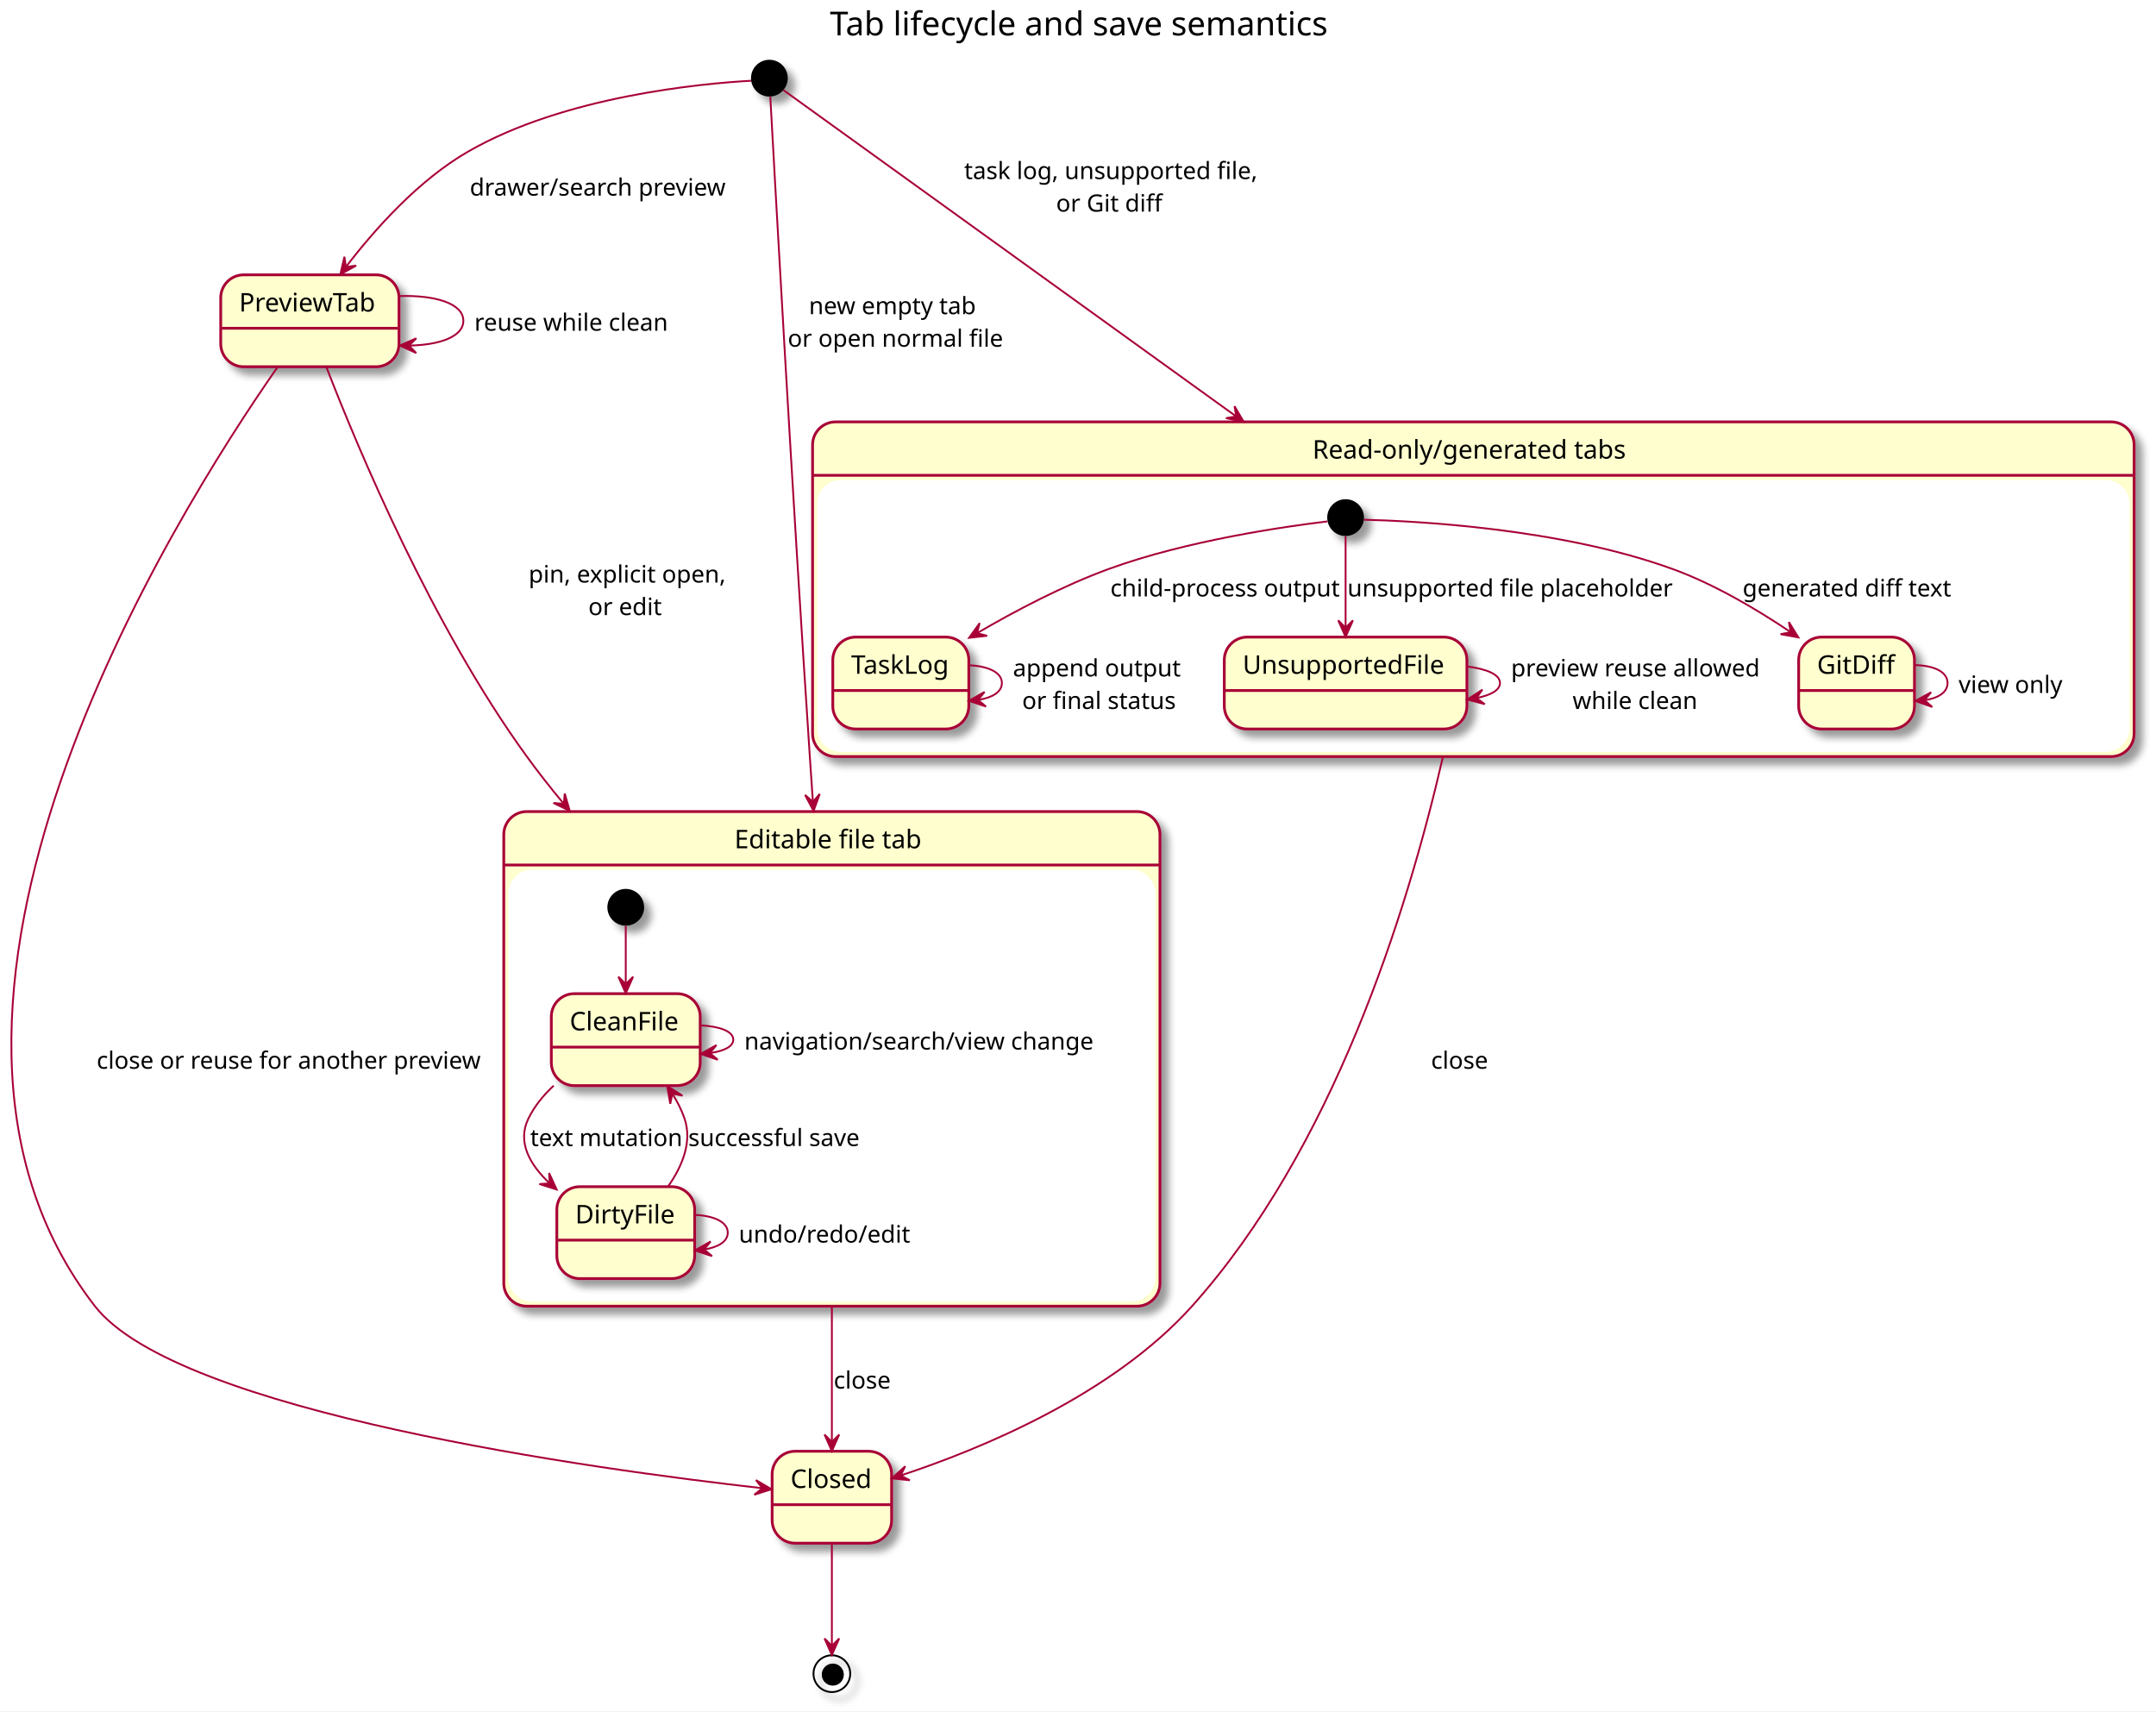
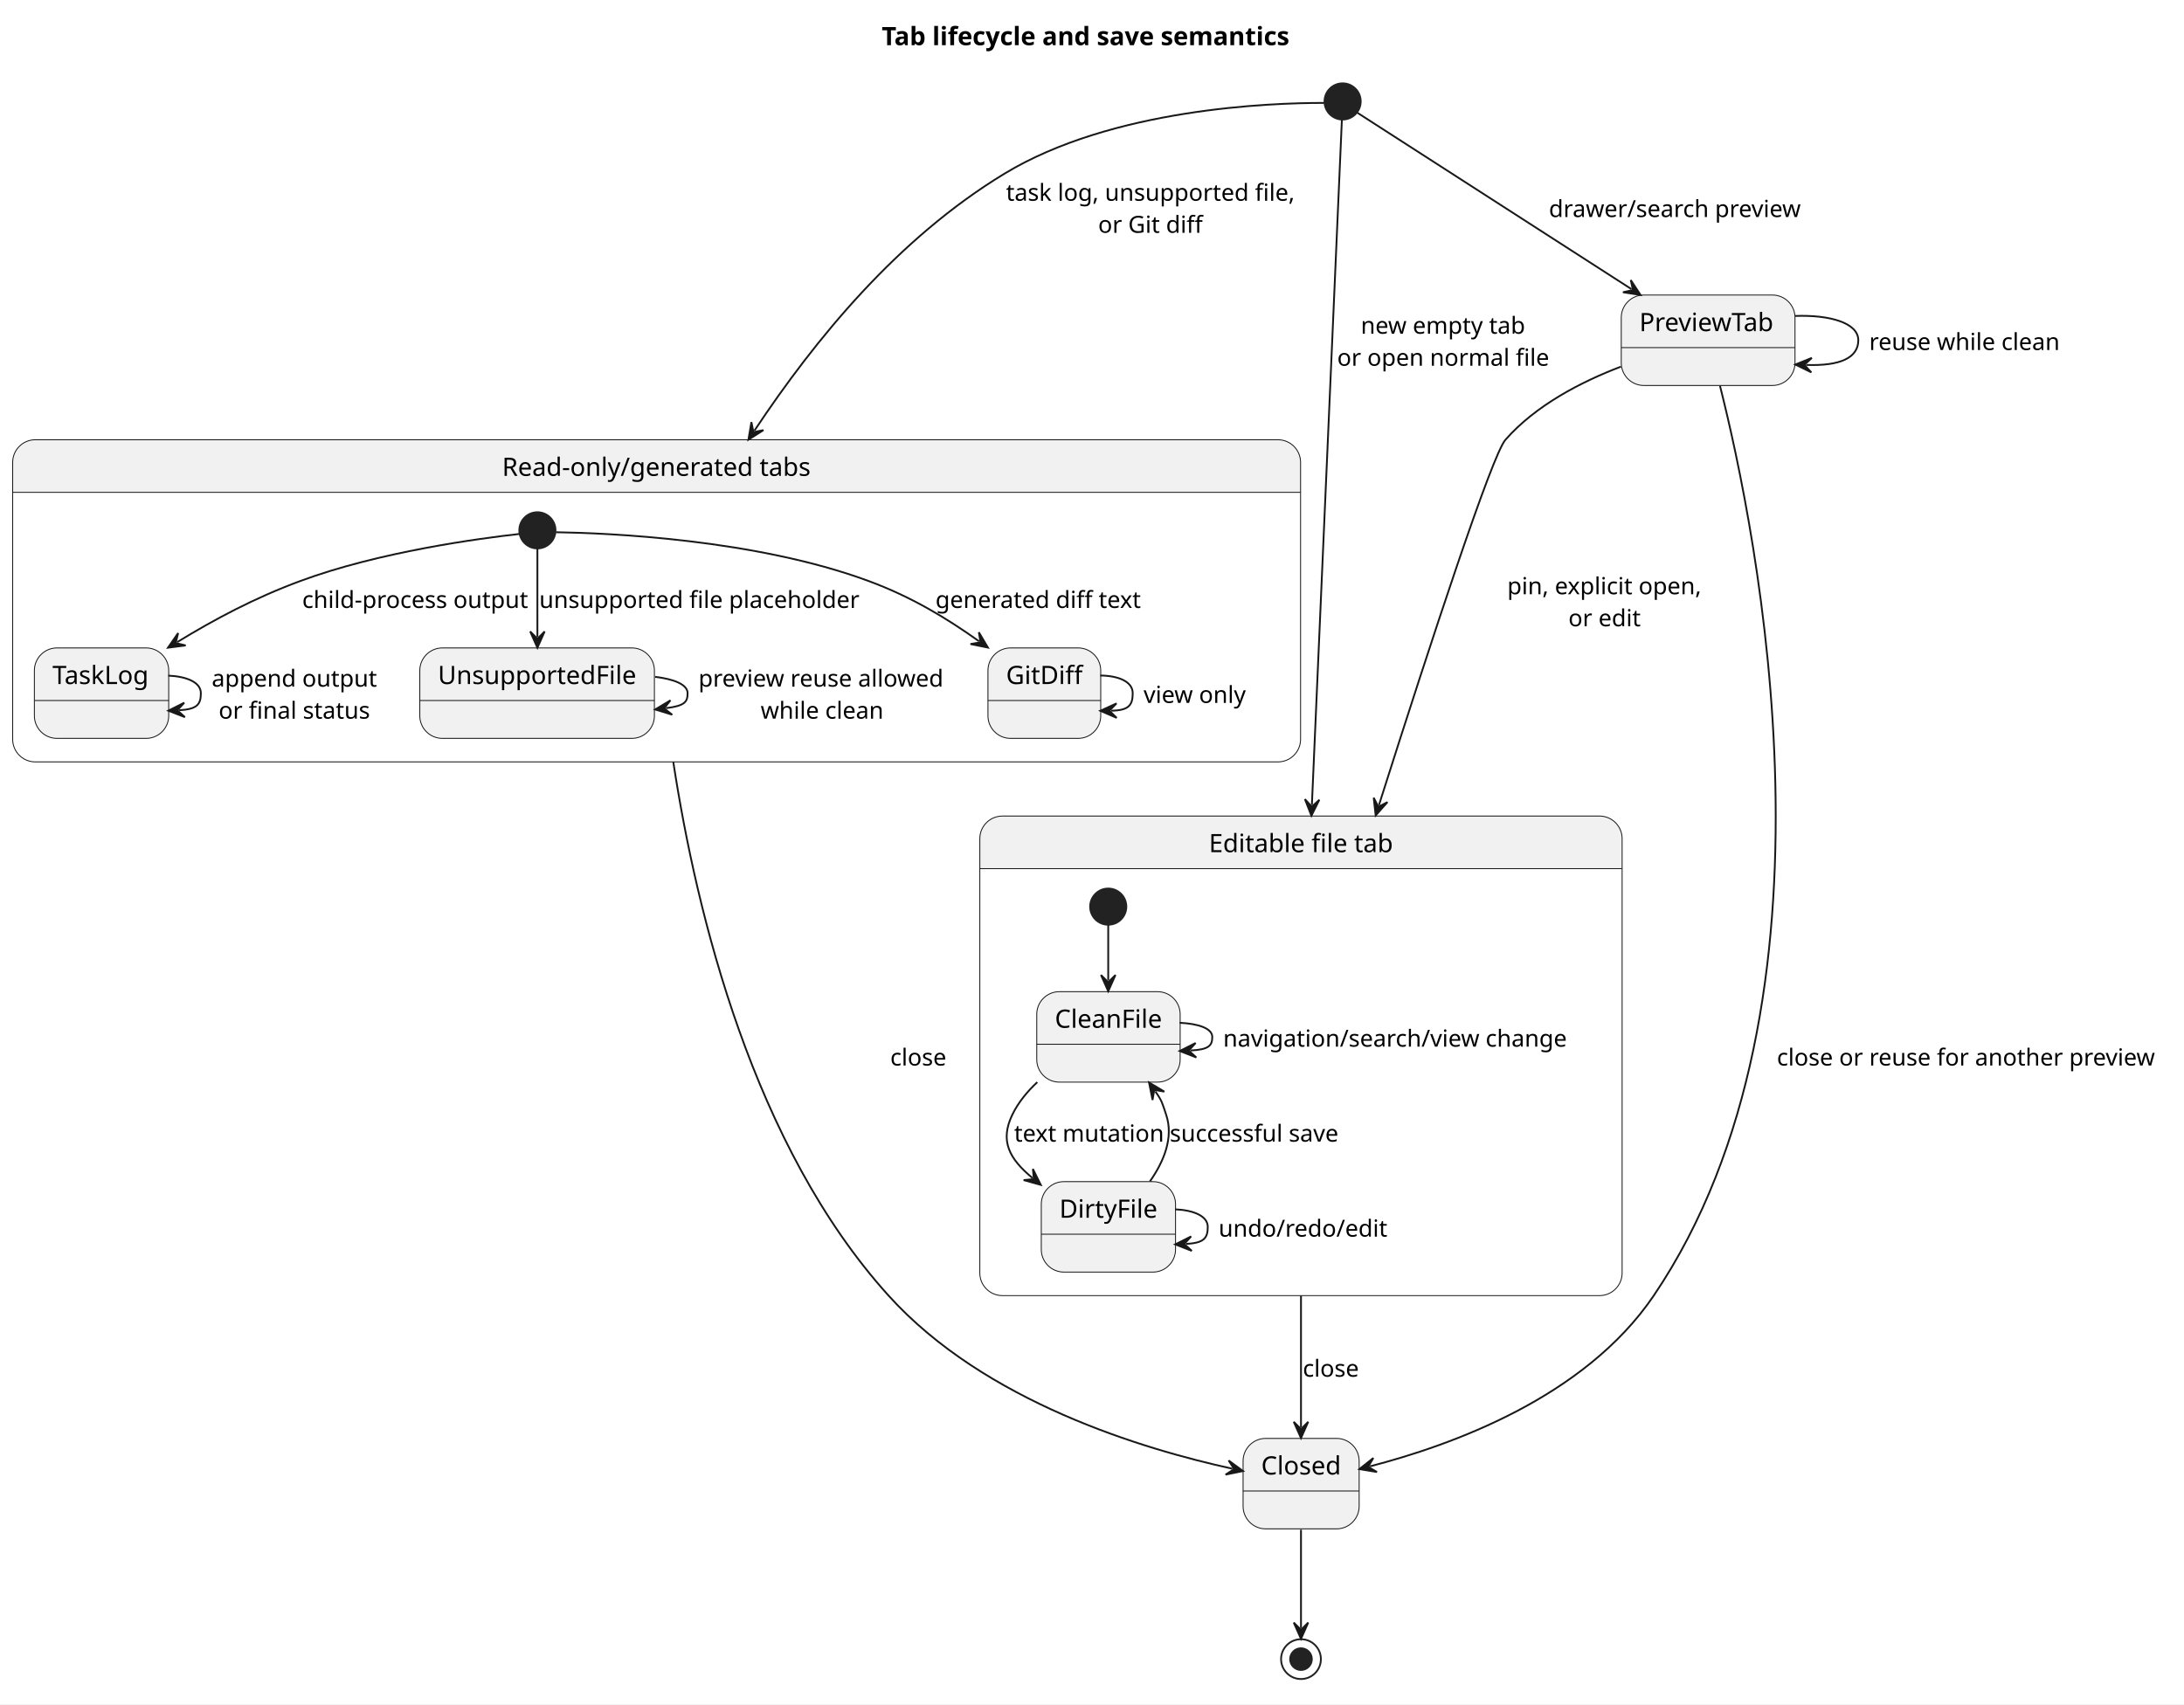
- <svg xmlns="http://www.w3.org/2000/svg" contentScriptType="application/ecmascript" contentStyleType="text/css" height="931px" preserveAspectRatio="none" style="width:1173px;height:931px;" version="1.1" viewBox="0 0 1173 931" width="1173px" zoomAndPan="magnify">
-   <defs>
-     <filter height="300%" id="fkalzy7dm3b4k" width="300%" x="-1" y="-1">
-       <feGaussianBlur result="blurOut" stdDeviation="2.0" />
-       <feColorMatrix in="blurOut" result="blurOut2" type="matrix" values="0 0 0 0 0 0 0 0 0 0 0 0 0 0 0 0 0 0 .4 0" />
-       <feOffset dx="4.0" dy="4.0" in="blurOut2" result="blurOut3" />
-       <feBlend in="SourceGraphic" in2="blurOut3" mode="normal" />
-     </filter>
-   </defs>
+ <svg xmlns="http://www.w3.org/2000/svg" contentStyleType="text/css" data-diagram-type="STATE" height="942px" preserveAspectRatio="none" style="width:1207px;height:942px;background:#FFFFFF;" version="1.1" viewBox="0 0 1207 942" width="1207px" zoomAndPan="magnify">
+   <defs />
  <rect width="100%" height="100%" fill="#FFFFFF" />
  <g>
-     <text fill="#000000" font-family="sans-serif" font-size="18" lengthAdjust="spacingAndGlyphs" textLength="276" x="451.5" y="19.242">Tab lifecycle and save semantics</text>
-     <ellipse cx="418.59" cy="42.516" fill="#000000" filter="url(#fkalzy7dm3b4k)" rx="10" ry="10" style="stroke: none; stroke-width: 1.0;" />
-     <rect fill="#FEFECE" filter="url(#fkalzy7dm3b4k)" height="50" rx="12.5" ry="12.5" style="stroke: #A80036; stroke-width: 1.5;" width="97" x="120.09" y="149.516" />
-     <line style="stroke: #A80036; stroke-width: 1.5;" x1="120.09" x2="217.09" y1="178.584" y2="178.584" />
-     <text fill="#000000" font-family="sans-serif" font-size="14" lengthAdjust="spacingAndGlyphs" textLength="77" x="130.09" y="169.482">PreviewTab</text>
-     <rect fill="#FEFECE" filter="url(#fkalzy7dm3b4k)" height="50" rx="12.5" ry="12.5" style="stroke: #A80036; stroke-width: 1.5;" width="65" x="420.09" y="789.516" />
-     <line style="stroke: #A80036; stroke-width: 1.5;" x1="420.09" x2="485.09" y1="818.584" y2="818.584" />
-     <text fill="#000000" font-family="sans-serif" font-size="14" lengthAdjust="spacingAndGlyphs" textLength="45" x="430.09" y="809.482">Closed</text>
-     <ellipse cx="452.59" cy="910.516" fill="none" filter="url(#fkalzy7dm3b4k)" rx="10" ry="10" style="stroke: #000000; stroke-width: 1.0;" />
-     <ellipse cx="453.09" cy="911.016" fill="#000000" rx="6" ry="6" style="stroke: none; stroke-width: 1.0;" />
-     <rect fill="#FEFECE" filter="url(#fkalzy7dm3b4k)" height="269.068" rx="12.5" ry="12.5" style="stroke: #A80036; stroke-width: 1.5;" width="357" x="274.09" y="441.516" />
-     <rect fill="#FFFFFF" height="234" rx="12.5" ry="12.5" style="stroke: #FFFFFF; stroke-width: 1.0;" width="351" x="277.09" y="473.584" />
-     <line style="stroke: #A80036; stroke-width: 1.5;" x1="274.09" x2="631.09" y1="470.584" y2="470.584" />
-     <text fill="#000000" font-family="sans-serif" font-size="14" lengthAdjust="spacingAndGlyphs" textLength="106" x="399.59" y="461.482">Editable file tab</text>
-     <ellipse cx="340.45" cy="493.584" fill="#000000" filter="url(#fkalzy7dm3b4k)" rx="10" ry="10" style="stroke: none; stroke-width: 1.0;" />
-     <rect fill="#FEFECE" filter="url(#fkalzy7dm3b4k)" height="50" rx="12.5" ry="12.5" style="stroke: #A80036; stroke-width: 1.5;" width="81" x="299.95" y="540.584" />
-     <line style="stroke: #A80036; stroke-width: 1.5;" x1="299.95" x2="380.95" y1="569.652" y2="569.652" />
-     <text fill="#000000" font-family="sans-serif" font-size="14" lengthAdjust="spacingAndGlyphs" textLength="61" x="309.95" y="560.55">CleanFile</text>
-     <rect fill="#FEFECE" filter="url(#fkalzy7dm3b4k)" height="50" rx="12.5" ry="12.5" style="stroke: #A80036; stroke-width: 1.5;" width="75" x="302.95" y="645.584" />
-     <line style="stroke: #A80036; stroke-width: 1.5;" x1="302.95" x2="377.95" y1="674.652" y2="674.652" />
-     <text fill="#000000" font-family="sans-serif" font-size="14" lengthAdjust="spacingAndGlyphs" textLength="55" x="312.95" y="665.55">DirtyFile</text>
-     <path d="M340.45,503.734 C340.45,511.774 340.45,523.914 340.45,535.234 " fill="none" id="*start*FileTab-&gt;CleanFile" style="stroke: #A80036; stroke-width: 1.0;" />
-     <polygon fill="#A80036" points="340.45,540.364,344.45,531.364,340.45,535.364,336.45,531.364,340.45,540.364" style="stroke: #A80036; stroke-width: 1.0;" />
-     <path d="M301.25,590.604 C295.66,595.814 290.72,601.824 287.45,608.584 C281.25,621.404 288.3,633.654 299.07,643.764 " fill="none" id="CleanFile-&gt;DirtyFile" style="stroke: #A80036; stroke-width: 1.0;" />
-     <polygon fill="#A80036" points="302.85,647.104,298.745,638.151,299.1,643.797,293.454,644.152,302.85,647.104" style="stroke: #A80036; stroke-width: 1.0;" />
-     <text fill="#000000" font-family="sans-serif" font-size="13" lengthAdjust="spacingAndGlyphs" textLength="83" x="288.45" y="623.481">text mutation</text>
-     <path d="M363.5,645.444 C371.14,634.534 376.73,621.274 372.45,608.584 C370.86,603.894 368.52,599.314 365.82,595.004 " fill="none" id="DirtyFile-&gt;CleanFile" style="stroke: #A80036; stroke-width: 1.0;" />
-     <polygon fill="#A80036" points="363,590.794,364.664,600.501,365.774,594.954,371.32,596.063,363,590.794" style="stroke: #A80036; stroke-width: 1.0;" />
-     <text fill="#000000" font-family="sans-serif" font-size="13" lengthAdjust="spacingAndGlyphs" textLength="90" x="374.45" y="623.481">successful save</text>
-     <path d="M378.06,660.904 C388.22,661.414 395.95,664.644 395.95,670.584 C395.95,675.504 390.65,678.564 383.05,679.754 " fill="none" id="DirtyFile-&gt;DirtyFile" style="stroke: #A80036; stroke-width: 1.0;" />
-     <polygon fill="#A80036" points="378.06,680.264,387.414,683.346,383.035,679.765,386.616,675.386,378.06,680.264" style="stroke: #A80036; stroke-width: 1.0;" />
-     <text fill="#000000" font-family="sans-serif" font-size="13" lengthAdjust="spacingAndGlyphs" textLength="93" x="401.95" y="675.981">undo/redo/edit</text>
-     <path d="M381.18,557.814 C391.35,558.364 398.95,560.954 398.95,565.584 C398.95,569.424 393.73,571.854 386.17,572.894 " fill="none" id="CleanFile-&gt;CleanFile" style="stroke: #A80036; stroke-width: 1.0;" />
-     <polygon fill="#A80036" points="381.18,573.354,390.508,576.515,386.159,572.897,389.777,568.549,381.18,573.354" style="stroke: #A80036; stroke-width: 1.0;" />
-     <text fill="#000000" font-family="sans-serif" font-size="13" lengthAdjust="spacingAndGlyphs" textLength="187" x="404.95" y="570.981">navigation/search/view change</text>
-     <rect fill="#FEFECE" filter="url(#fkalzy7dm3b4k)" height="182.068" rx="12.5" ry="12.5" style="stroke: #A80036; stroke-width: 1.5;" width="719" x="442.09" y="229.516" />
-     <rect fill="#FFFFFF" height="147" rx="12.5" ry="12.5" style="stroke: #FFFFFF; stroke-width: 1.0;" width="713" x="445.09" y="261.584" />
-     <line style="stroke: #A80036; stroke-width: 1.5;" x1="442.09" x2="1161.09" y1="258.584" y2="258.584" />
-     <text fill="#000000" font-family="sans-serif" font-size="14" lengthAdjust="spacingAndGlyphs" textLength="175" x="714.09" y="249.482">Read-only/generated tabs</text>
-     <ellipse cx="732.09" cy="281.584" fill="#000000" filter="url(#fkalzy7dm3b4k)" rx="10" ry="10" style="stroke: none; stroke-width: 1.0;" />
-     <rect fill="#FEFECE" filter="url(#fkalzy7dm3b4k)" height="50" rx="12.5" ry="12.5" style="stroke: #A80036; stroke-width: 1.5;" width="74" x="453.09" y="346.584" />
-     <line style="stroke: #A80036; stroke-width: 1.5;" x1="453.09" x2="527.09" y1="375.652" y2="375.652" />
-     <text fill="#000000" font-family="sans-serif" font-size="14" lengthAdjust="spacingAndGlyphs" textLength="54" x="463.09" y="366.55">TaskLog</text>
-     <rect fill="#FEFECE" filter="url(#fkalzy7dm3b4k)" height="50" rx="12.5" ry="12.5" style="stroke: #A80036; stroke-width: 1.5;" width="132" x="666.09" y="346.584" />
-     <line style="stroke: #A80036; stroke-width: 1.5;" x1="666.09" x2="798.09" y1="375.652" y2="375.652" />
-     <text fill="#000000" font-family="sans-serif" font-size="14" lengthAdjust="spacingAndGlyphs" textLength="112" x="676.09" y="366.55">UnsupportedFile</text>
-     <rect fill="#FEFECE" filter="url(#fkalzy7dm3b4k)" height="50" rx="12.5" ry="12.5" style="stroke: #A80036; stroke-width: 1.5;" width="63" x="978.59" y="346.584" />
-     <line style="stroke: #A80036; stroke-width: 1.5;" x1="978.59" x2="1041.59" y1="375.652" y2="375.652" />
-     <text fill="#000000" font-family="sans-serif" font-size="14" lengthAdjust="spacingAndGlyphs" textLength="43" x="988.59" y="366.55">GitDiff</text>
-     <path d="M722.11,283.674 C700.08,286.304 645.85,293.944 603.09,309.584 C578.36,318.624 552.4,332.314 531.61,344.424 " fill="none" id="*start*ReadOnlyGenerated-&gt;TaskLog" style="stroke: #A80036; stroke-width: 1.0;" />
-     <polygon fill="#A80036" points="527.25,346.984,537.037,345.884,531.564,344.455,532.992,338.982,527.25,346.984" style="stroke: #A80036; stroke-width: 1.0;" />
-     <text fill="#000000" font-family="sans-serif" font-size="13" lengthAdjust="spacingAndGlyphs" textLength="123" x="604.09" y="324.481">child-process output</text>
-     <path d="M732.09,291.674 C732.09,303.294 732.09,323.984 732.09,341.254 " fill="none" id="*start*ReadOnlyGenerated-&gt;UnsupportedFile" style="stroke: #A80036; stroke-width: 1.0;" />
-     <polygon fill="#A80036" points="732.09,346.494,736.09,337.494,732.09,341.494,728.09,337.494,732.09,346.494" style="stroke: #A80036; stroke-width: 1.0;" />
-     <text fill="#000000" font-family="sans-serif" font-size="13" lengthAdjust="spacingAndGlyphs" textLength="172" x="733.09" y="324.481">unsupported file placeholder</text>
-     <path d="M742.07,282.734 C769.67,283.424 849,287.344 910.09,309.584 C932.64,317.794 955.65,331.394 973.9,343.674 " fill="none" id="*start*ReadOnlyGenerated-&gt;GitDiff" style="stroke: #A80036; stroke-width: 1.0;" />
-     <polygon fill="#A80036" points="978.43,346.764,973.246,338.389,974.299,343.947,968.74,345,978.43,346.764" style="stroke: #A80036; stroke-width: 1.0;" />
-     <text fill="#000000" font-family="sans-serif" font-size="13" lengthAdjust="spacingAndGlyphs" textLength="111" x="948.09" y="324.481">generated diff text</text>
-     <path d="M527.11,361.894 C537.3,362.364 545.09,365.594 545.09,371.584 C545.09,376.544 539.75,379.614 532.12,380.784 " fill="none" id="TaskLog-&gt;TaskLog" style="stroke: #A80036; stroke-width: 1.0;" />
-     <polygon fill="#A80036" points="527.11,381.274,536.456,384.38,532.086,380.788,535.678,376.418,527.11,381.274" style="stroke: #A80036; stroke-width: 1.0;" />
-     <text fill="#000000" font-family="sans-serif" font-size="13" lengthAdjust="spacingAndGlyphs" textLength="91" x="551.09" y="367.981">append output</text>
-     <text fill="#000000" font-family="sans-serif" font-size="13" lengthAdjust="spacingAndGlyphs" textLength="81" x="556.09" y="385.687">or final status</text>
-     <path d="M798.29,362.604 C808.86,363.924 816.09,366.914 816.09,371.584 C816.09,375.454 811.13,378.174 803.42,379.734 " fill="none" id="UnsupportedFile-&gt;UnsupportedFile" style="stroke: #A80036; stroke-width: 1.0;" />
-     <polygon fill="#A80036" points="798.29,380.564,807.815,383.07,803.225,379.763,806.533,375.173,798.29,380.564" style="stroke: #A80036; stroke-width: 1.0;" />
-     <text fill="#000000" font-family="sans-serif" font-size="13" lengthAdjust="spacingAndGlyphs" textLength="132" x="822.09" y="367.981">preview reuse allowed</text>
-     <text fill="#000000" font-family="sans-serif" font-size="13" lengthAdjust="spacingAndGlyphs" textLength="65" x="855.59" y="385.687">while clean</text>
-     <path d="M1041.99,361.844 C1051.85,362.044 1059.59,365.284 1059.59,371.584 C1059.59,376.704 1054.48,379.804 1047.27,380.894 " fill="none" id="GitDiff-&gt;GitDiff" style="stroke: #A80036; stroke-width: 1.0;" />
-     <polygon fill="#A80036" points="1041.99,381.324,1051.281,384.591,1046.974,380.924,1050.641,376.617,1041.99,381.324" style="stroke: #A80036; stroke-width: 1.0;" />
-     <text fill="#000000" font-family="sans-serif" font-size="13" lengthAdjust="spacingAndGlyphs" textLength="56" x="1065.59" y="376.981">view only</text>
-     <path d="M419.09,52.626 C421.36,94.006 431.06,268.466 440.59,411.516 C441.12,419.516 441.68,427.726 442.26,436.016 " fill="none" id="*start-&gt;FileTab" style="stroke: #A80036; stroke-width: 1.0;" />
-     <polygon fill="#A80036" points="442.62,441.186,445.993,431.933,442.277,436.198,438.012,432.481,442.62,441.186" style="stroke: #A80036; stroke-width: 1.0;" />
-     <text fill="#000000" font-family="sans-serif" font-size="13" lengthAdjust="spacingAndGlyphs" textLength="90" x="440.09" y="170.913">new empty tab</text>
-     <text fill="#000000" font-family="sans-serif" font-size="13" lengthAdjust="spacingAndGlyphs" textLength="113" x="428.59" y="188.619">or open normal file</text>
-     <path d="M408.63,43.926 C381.9,45.426 307.05,52.226 254.59,82.516 C227.58,98.106 203.84,124.796 188.18,145.246 " fill="none" id="*start-&gt;PreviewTab" style="stroke: #A80036; stroke-width: 1.0;" />
-     <polygon fill="#A80036" points="185.16,149.256,193.779,144.49,188.176,145.268,187.398,139.665,185.16,149.256" style="stroke: #A80036; stroke-width: 1.0;" />
-     <text fill="#000000" font-family="sans-serif" font-size="13" lengthAdjust="spacingAndGlyphs" textLength="136" x="255.59" y="106.413">drawer/search preview</text>
-     <path d="M426.24,49.026 C457.25,71.376 576.5,157.316 672.38,226.406 " fill="none" id="*start-&gt;ReadOnlyGenerated" style="stroke: #A80036; stroke-width: 1.0;" />
-     <polygon fill="#A80036" points="676.64,229.476,671.664,220.976,672.579,226.559,666.997,227.474,676.64,229.476" style="stroke: #A80036; stroke-width: 1.0;" />
-     <text fill="#000000" font-family="sans-serif" font-size="13" lengthAdjust="spacingAndGlyphs" textLength="155" x="524.59" y="97.413">task log, unsupported file,</text>
-     <text fill="#000000" font-family="sans-serif" font-size="13" lengthAdjust="spacingAndGlyphs" textLength="55" x="574.59" y="115.119">or Git diff</text>
-     <path d="M177.6,199.746 C194.79,244.196 235.16,340.736 286.59,411.516 C292.82,420.096 299.52,428.626 306.52,437.036 " fill="none" id="PreviewTab-&gt;FileTab" style="stroke: #A80036; stroke-width: 1.0;" />
-     <polygon fill="#A80036" points="309.98,441.156,307.257,431.691,306.765,437.327,301.13,436.835,309.98,441.156" style="stroke: #A80036; stroke-width: 1.0;" />
-     <text fill="#000000" font-family="sans-serif" font-size="13" lengthAdjust="spacingAndGlyphs" textLength="104" x="287.59" y="316.913">pin, explicit open,</text>
-     <text fill="#000000" font-family="sans-serif" font-size="13" lengthAdjust="spacingAndGlyphs" textLength="39" x="320.09" y="334.619">or edit</text>
-     <path d="M217.48,161.066 C236.38,160.476 252.09,164.956 252.09,174.516 C252.09,183.186 239.18,187.676 222.7,187.996 " fill="none" id="PreviewTab-&gt;PreviewTab" style="stroke: #A80036; stroke-width: 1.0;" />
-     <polygon fill="#A80036" points="217.48,187.966,226.445,192.043,222.48,188.009,226.514,184.043,217.48,187.966" style="stroke: #A80036; stroke-width: 1.0;" />
-     <text fill="#000000" font-family="sans-serif" font-size="13" lengthAdjust="spacingAndGlyphs" textLength="101" x="258.09" y="179.913">reuse while clean</text>
-     <path d="M151.1,199.576 C94.37,280.796 -73.84,548.806 51.59,710.516 C96.44,768.346 323.7,799.346 414.77,809.616 " fill="none" id="PreviewTab-&gt;Closed" style="stroke: #A80036; stroke-width: 1.0;" />
-     <polygon fill="#A80036" points="419.78,810.176,411.281,805.198,414.811,809.619,410.39,813.149,419.78,810.176" style="stroke: #A80036; stroke-width: 1.0;" />
-     <text fill="#000000" font-family="sans-serif" font-size="13" lengthAdjust="spacingAndGlyphs" textLength="203" x="52.59" y="581.413">close or reuse for another preview</text>
-     <path d="M452.59,710.816 C452.59,738.516 452.59,765.066 452.59,784.226 " fill="none" id="FileTab-&gt;Closed" style="stroke: #A80036; stroke-width: 1.0;" />
-     <polygon fill="#A80036" points="452.59,789.426,456.59,780.426,452.59,784.426,448.59,780.426,452.59,789.426" style="stroke: #A80036; stroke-width: 1.0;" />
-     <text fill="#000000" font-family="sans-serif" font-size="13" lengthAdjust="spacingAndGlyphs" textLength="30" x="453.59" y="755.413">close</text>
-     <path d="M785.04,411.756 C765.34,497.376 725,625.276 648.59,710.516 C605.23,758.886 533.71,788.276 490.1,802.676 " fill="none" id="ReadOnlyGenerated-&gt;Closed" style="stroke: #A80036; stroke-width: 1.0;" />
-     <polygon fill="#A80036" points="485.18,804.266,494.975,805.294,489.936,802.723,492.507,797.684,485.18,804.266" style="stroke: #A80036; stroke-width: 1.0;" />
-     <text fill="#000000" font-family="sans-serif" font-size="13" lengthAdjust="spacingAndGlyphs" textLength="30" x="778.59" y="581.413">close</text>
-     <path d="M452.59,839.726 C452.59,857.356 452.59,880.646 452.59,895.356 " fill="none" id="Closed-&gt;*end" style="stroke: #A80036; stroke-width: 1.0;" />
-     <polygon fill="#A80036" points="452.59,900.356,456.59,891.356,452.59,895.356,448.59,891.356,452.59,900.356" style="stroke: #A80036; stroke-width: 1.0;" />
+     <g class="title" data-source-line="2">
+       <text fill="#000000" font-family="sans-serif" font-size="14" font-weight="700" lengthAdjust="spacing" textLength="226.421" x="487.277" y="24.966">Tab lifecycle and save semantics</text>
+     </g>
+     <path d="M554,451.068 L883.972,451.068 A12.5,12.5 0 0 1 896.472,463.568 L896.472,480.136 L541.5,480.136 L541.5,463.568 A12.5,12.5 0 0 1 554,451.068" fill="#F1F1F1" />
+     <rect fill="none" height="265.068" rx="12.5" ry="12.5" style="stroke:#181818;stroke-width:0.5;" width="354.972" x="541.5" y="451.068" />
+     <line style="stroke:#181818;stroke-width:0.5;" x1="541.5" x2="896.472" y1="480.136" y2="480.136" />
+     <text fill="#000000" font-family="sans-serif" font-size="14" lengthAdjust="spacing" textLength="101.766" x="668.103" y="471.034">Editable file tab</text>
+     <g class="start_entity" data-qualified-name="FileTab..start.FileTab" data-source-line="9" id="ent0007">
+       <ellipse cx="612.47" cy="501.136" fill="#222222" rx="10" ry="10" style="stroke:#222222;stroke-width:1;" />
+     </g>
+     <g class="entity" data-qualified-name="FileTab.CleanFile" id="ent0008">
+       <rect fill="#F1F1F1" height="50" rx="12.5" ry="12.5" style="stroke:#181818;stroke-width:0.5;" width="79.248" x="572.97" y="548.136" />
+       <line style="stroke:#181818;stroke-width:0.5;" x1="572.97" x2="652.218" y1="577.204" y2="577.204" />
+       <text fill="#000000" font-family="sans-serif" font-size="14" lengthAdjust="spacing" textLength="59.248" x="582.97" y="568.102">CleanFile</text>
+     </g>
+     <g class="entity" data-qualified-name="FileTab.DirtyFile" id="ent0010">
+       <rect fill="#F1F1F1" height="50" rx="12.5" ry="12.5" style="stroke:#181818;stroke-width:0.5;" width="74.194" x="575.47" y="653.136" />
+       <line style="stroke:#181818;stroke-width:0.5;" x1="575.47" x2="649.664" y1="682.204" y2="682.204" />
+       <text fill="#000000" font-family="sans-serif" font-size="14" lengthAdjust="spacing" textLength="54.194" x="585.47" y="673.102">DirtyFile</text>
+     </g>
+     <g class="link" data-entity-1="ent0007" data-entity-2="ent0008" data-link-type="dependency" data-source-line="9" id="lnk9">
+       <path d="M612.47,511.286 C612.47,520.556 612.47,529.276 612.47,541.916" fill="none" id="*start*FileTab-to-CleanFile" style="stroke:#181818;stroke-width:1;" />
+       <polygon fill="#181818" points="612.47,547.916,616.47,538.916,612.47,542.916,608.47,538.916,612.47,547.916" style="stroke:#181818;stroke-width:1;" />
+     </g>
+     <g class="link" data-entity-1="ent0008" data-entity-2="ent0010" data-link-type="dependency" data-source-line="10" id="lnk11">
+       <path d="M573.27,598.156 C567.68,603.366 562.74,609.376 559.47,616.136 C552.5,630.536 557.63,640.377 570.59,651.117" fill="none" id="CleanFile-to-DirtyFile" style="stroke:#181818;stroke-width:1;" />
+       <polygon fill="#181818" points="575.21,654.946,570.833,646.123,571.36,651.755,565.728,652.283,575.21,654.946" style="stroke:#181818;stroke-width:1;" />
+       <text fill="#000000" font-family="sans-serif" font-size="13" lengthAdjust="spacing" textLength="83.096" x="560.47" y="631.033">text mutation</text>
+     </g>
+     <g class="link" data-entity-1="ent0010" data-entity-2="ent0008" data-link-type="dependency" data-source-line="11" id="lnk12">
+       <path d="M635.52,652.996 C643.16,642.086 648.75,628.826 644.47,616.136 C642.36,609.886 642.367,608.723 638.487,603.243" fill="none" id="DirtyFile-to-CleanFile" style="stroke:#181818;stroke-width:1;" />
+       <polygon fill="#181818" points="635.02,598.346,636.956,608.003,637.909,602.427,643.485,603.38,635.02,598.346" style="stroke:#181818;stroke-width:1;" />
+       <text fill="#000000" font-family="sans-serif" font-size="13" lengthAdjust="spacing" textLength="93.223" x="646.47" y="631.033">successful save</text>
+     </g>
+     <g class="link" data-entity-1="ent0010" data-entity-2="ent0010" data-link-type="dependency" data-source-line="12" id="lnk13">
+       <path d="M649.48,668.446 C659.68,668.916 667.47,672.146 667.47,678.136 C667.47,684.126 665.674,687.08 655.474,687.55" fill="none" id="DirtyFile-to-DirtyFile" style="stroke:#181818;stroke-width:1;" />
+       <polygon fill="#181818" points="649.48,687.826,658.655,691.407,654.475,687.596,658.286,683.416,649.48,687.826" style="stroke:#181818;stroke-width:1;" />
+       <text fill="#000000" font-family="sans-serif" font-size="13" lengthAdjust="spacing" textLength="93.535" x="673.47" y="683.533">undo/redo/edit</text>
+     </g>
+     <g class="link" data-entity-1="ent0008" data-entity-2="ent0008" data-link-type="dependency" data-source-line="13" id="lnk14">
+       <path d="M651.97,565.346 C662.23,565.826 669.97,568.416 669.97,573.136 C669.97,577.856 668.223,580.165 657.963,580.645" fill="none" id="CleanFile-to-CleanFile" style="stroke:#181818;stroke-width:1;" />
+       <polygon fill="#181818" points="651.97,580.926,661.147,584.501,656.965,580.692,660.773,576.51,651.97,580.926" style="stroke:#181818;stroke-width:1;" />
+       <text fill="#000000" font-family="sans-serif" font-size="13" lengthAdjust="spacing" textLength="190.502" x="675.97" y="578.533">navigation/search/view change</text>
+     </g>
+     <path d="M19.5,243.068 L706.271,243.068 A12.5,12.5 0 0 1 718.771,255.568 L718.771,272.136 L7,272.136 L7,255.568 A12.5,12.5 0 0 1 19.5,243.068" fill="#F1F1F1" />
+     <rect fill="none" height="178.068" rx="12.5" ry="12.5" style="stroke:#181818;stroke-width:0.5;" width="711.771" x="7" y="243.068" />
+     <line style="stroke:#181818;stroke-width:0.5;" x1="7" x2="718.771" y1="272.136" y2="272.136" />
+     <text fill="#000000" font-family="sans-serif" font-size="14" lengthAdjust="spacing" textLength="170.771" x="277.5" y="263.034">Read-only/generated tabs</text>
+     <g class="start_entity" data-qualified-name="ReadOnlyGenerated..start.ReadOnlyGenerated" data-source-line="21" id="ent0019">
+       <ellipse cx="297" cy="293.136" fill="#222222" rx="10" ry="10" style="stroke:#222222;stroke-width:1;" />
+     </g>
+     <g class="entity" data-qualified-name="ReadOnlyGenerated.TaskLog" id="ent0020">
+       <rect fill="#F1F1F1" height="50" rx="12.5" ry="12.5" style="stroke:#181818;stroke-width:0.5;" width="74.236" x="19" y="358.136" />
+       <line style="stroke:#181818;stroke-width:0.5;" x1="19" x2="93.236" y1="387.204" y2="387.204" />
+       <text fill="#000000" font-family="sans-serif" font-size="14" lengthAdjust="spacing" textLength="54.236" x="29" y="378.102">TaskLog</text>
+     </g>
+     <g class="entity" data-qualified-name="ReadOnlyGenerated.UnsupportedFile" id="ent0022">
+       <rect fill="#F1F1F1" height="50" rx="12.5" ry="12.5" style="stroke:#181818;stroke-width:0.5;" width="129.662" x="232" y="358.136" />
+       <line style="stroke:#181818;stroke-width:0.5;" x1="232" x2="361.662" y1="387.204" y2="387.204" />
+       <text fill="#000000" font-family="sans-serif" font-size="14" lengthAdjust="spacing" textLength="109.662" x="242" y="378.102">UnsupportedFile</text>
+     </g>
+     <g class="entity" data-qualified-name="ReadOnlyGenerated.GitDiff" id="ent0024">
+       <rect fill="#F1F1F1" height="50" rx="12.5" ry="12.5" style="stroke:#181818;stroke-width:0.5;" width="62.322" x="546" y="358.136" />
+       <line style="stroke:#181818;stroke-width:0.5;" x1="546" x2="608.322" y1="387.204" y2="387.204" />
+       <text fill="#000000" font-family="sans-serif" font-size="14" lengthAdjust="spacing" textLength="42.322" x="556" y="378.102">GitDiff</text>
+     </g>
+     <g class="link" data-entity-1="ent0019" data-entity-2="ent0020" data-link-type="dependency" data-source-line="21" id="lnk21">
+       <path d="M287.19,295.126 C265.01,297.596 209.55,305.006 166,321.136 C140.4,330.616 118.705,342.266 97.955,354.896" fill="none" id="*start*ReadOnlyGenerated-to-TaskLog" style="stroke:#181818;stroke-width:1;" />
+       <polygon fill="#181818" points="92.83,358.016,102.598,356.753,97.101,355.416,98.438,349.92,92.83,358.016" style="stroke:#181818;stroke-width:1;" />
+       <text fill="#000000" font-family="sans-serif" font-size="13" lengthAdjust="spacing" textLength="125.112" x="167" y="336.033">child-process output</text>
+     </g>
+     <g class="link" data-entity-1="ent0019" data-entity-2="ent0022" data-link-type="dependency" data-source-line="22" id="lnk23">
+       <path d="M297,303.226 C297,316.046 297,333.906 297,352.046" fill="none" id="*start*ReadOnlyGenerated-to-UnsupportedFile" style="stroke:#181818;stroke-width:1;" />
+       <polygon fill="#181818" points="297,358.046,301,349.046,297,353.046,293,349.046,297,358.046" style="stroke:#181818;stroke-width:1;" />
+       <text fill="#000000" font-family="sans-serif" font-size="13" lengthAdjust="spacing" textLength="177.008" x="298" y="336.033">unsupported file placeholder</text>
+     </g>
+     <g class="link" data-entity-1="ent0019" data-entity-2="ent0024" data-link-type="dependency" data-source-line="23" id="lnk25">
+       <path d="M307.28,294.186 C335.69,294.626 417.34,297.986 480,321.136 C503.7,329.896 522.872,341.496 541.092,354.466" fill="none" id="*start*ReadOnlyGenerated-to-GitDiff" style="stroke:#181818;stroke-width:1;" />
+       <polygon fill="#181818" points="545.98,357.946,540.968,349.468,541.907,355.046,536.328,355.985,545.98,357.946" style="stroke:#181818;stroke-width:1;" />
+       <text fill="#000000" font-family="sans-serif" font-size="13" lengthAdjust="spacing" textLength="114.023" x="517" y="336.033">generated diff text</text>
+     </g>
+     <g class="link" data-entity-1="ent0020" data-entity-2="ent0020" data-link-type="dependency" data-source-line="24" id="lnk26">
+       <path d="M93.02,373.446 C103.21,373.916 111,377.146 111,383.136 C111,389.126 109.204,392.079 99.014,392.549" fill="none" id="TaskLog-to-TaskLog" style="stroke:#181818;stroke-width:1;" />
+       <polygon fill="#181818" points="93.02,392.826,102.195,396.407,98.015,392.596,101.826,388.415,93.02,392.826" style="stroke:#181818;stroke-width:1;" />
+       <text fill="#000000" font-family="sans-serif" font-size="13" lengthAdjust="spacing" textLength="91.338" x="117" y="379.533">append output</text>
+       <text fill="#000000" font-family="sans-serif" font-size="13" lengthAdjust="spacing" textLength="83.668" x="120.835" y="397.239">or final status</text>
+     </g>
+     <g class="link" data-entity-1="ent0022" data-entity-2="ent0022" data-link-type="dependency" data-source-line="25" id="lnk27">
+       <path d="M362.07,374.116 C372.7,375.406 380,378.416 380,383.136 C380,387.856 378.656,390.143 368.026,391.433" fill="none" id="UnsupportedFile-to-UnsupportedFile" style="stroke:#181818;stroke-width:1;" />
+       <polygon fill="#181818" points="362.07,392.156,371.486,395.043,367.034,391.553,370.523,387.101,362.07,392.156" style="stroke:#181818;stroke-width:1;" />
+       <text fill="#000000" font-family="sans-serif" font-size="13" lengthAdjust="spacing" textLength="136.669" x="386" y="379.533">preview reuse allowed</text>
+       <text fill="#000000" font-family="sans-serif" font-size="13" lengthAdjust="spacing" textLength="67.925" x="420.372" y="397.239">while clean</text>
+     </g>
+     <g class="link" data-entity-1="ent0024" data-entity-2="ent0024" data-link-type="dependency" data-source-line="26" id="lnk28">
+       <path d="M608.1,373.386 C618.09,373.486 626,376.736 626,383.136 C626,389.536 624.09,392.726 614.1,392.826" fill="none" id="GitDiff-to-GitDiff" style="stroke:#181818;stroke-width:1;" />
+       <polygon fill="#181818" points="608.1,392.886,617.14,396.796,613.1,392.836,617.059,388.796,608.1,392.886" style="stroke:#181818;stroke-width:1;" />
+       <text fill="#000000" font-family="sans-serif" font-size="13" lengthAdjust="spacing" textLength="56.771" x="632" y="388.533">view only</text>
+     </g>
+     <g class="start_entity" data-qualified-name=".start." data-source-line="4" id="ent0002">
+       <ellipse cx="742" cy="56.068" fill="#222222" rx="10" ry="10" style="stroke:#222222;stroke-width:1;" />
+     </g>
+     <g class="entity" data-qualified-name="PreviewTab" id="ent0004">
+       <rect fill="#F1F1F1" height="50" rx="12.5" ry="12.5" style="stroke:#181818;stroke-width:0.5;" width="96.02" x="896" y="163.068" />
+       <line style="stroke:#181818;stroke-width:0.5;" x1="896" x2="992.02" y1="192.136" y2="192.136" />
+       <text fill="#000000" font-family="sans-serif" font-size="14" lengthAdjust="spacing" textLength="76.02" x="906" y="183.034">PreviewTab</text>
+     </g>
+     <g class="entity" data-qualified-name="Closed" id="ent0017">
+       <rect fill="#F1F1F1" height="50" rx="12.5" ry="12.5" style="stroke:#181818;stroke-width:0.5;" width="64.142" x="687" y="795.068" />
+       <line style="stroke:#181818;stroke-width:0.5;" x1="687" x2="751.142" y1="824.136" y2="824.136" />
+       <text fill="#000000" font-family="sans-serif" font-size="14" lengthAdjust="spacing" textLength="44.142" x="697" y="815.034">Closed</text>
+     </g>
+     <g class="end_entity" data-qualified-name=".end." data-source-line="31" id="ent0031">
+       <ellipse cx="719" cy="917.068" fill="none" rx="11" ry="11" style="stroke:#222222;stroke-width:1;" />
+       <ellipse cx="719" cy="917.068" fill="#222222" rx="6" ry="6" style="stroke:#222222;stroke-width:1;" />
+     </g>
+     <g class="link" data-entity-1="ent0002" data-entity-2="ent0002" data-link-type="dependency" data-source-line="4" id="lnk3">
+       <path d="M741.6,66.188 C739.63,111.238 731.053,307.294 725.023,444.894" fill="none" id="*start*-to-FileTab" style="stroke:#181818;stroke-width:1;" />
+       <polygon fill="#181818" points="724.76,450.888,729.15,442.072,724.979,445.893,721.158,441.721,724.76,450.888" style="stroke:#181818;stroke-width:1;" />
+       <text fill="#000000" font-family="sans-serif" font-size="13" lengthAdjust="spacing" textLength="91.13" x="752.026" y="184.465">new empty tab</text>
+       <text fill="#000000" font-family="sans-serif" font-size="13" lengthAdjust="spacing" textLength="117.182" x="739" y="202.171">or open normal file</text>
+     </g>
+     <g class="link" data-entity-1="ent0002" data-entity-2="ent0004" data-link-type="dependency" data-source-line="5" id="lnk5">
+       <path d="M750.17,62.328 C776.15,79.048 852.974,128.491 901.614,159.791" fill="none" id="*start*-to-PreviewTab" style="stroke:#181818;stroke-width:1;" />
+       <polygon fill="#181818" points="906.66,163.038,901.256,154.804,902.455,160.332,896.927,161.531,906.66,163.038" style="stroke:#181818;stroke-width:1;" />
+       <text fill="#000000" font-family="sans-serif" font-size="13" lengthAdjust="spacing" textLength="140.491" x="856" y="119.965">drawer/search preview</text>
+     </g>
+     <g class="link" data-entity-1="ent0002" data-entity-2="ent0003" data-link-type="dependency" data-source-line="6" id="lnk6">
+       <path d="M731.82,56.888 C702.23,56.838 614.53,59.918 555,96.068 C496.12,131.818 450.621,187.351 416.941,238.031" fill="none" id="*start*-to-ReadOnlyGenerated" style="stroke:#181818;stroke-width:1;" />
+       <polygon fill="#181818" points="413.62,243.028,421.933,237.746,416.387,238.864,415.27,233.318,413.62,243.028" style="stroke:#181818;stroke-width:1;" />
+       <text fill="#000000" font-family="sans-serif" font-size="13" lengthAdjust="spacing" textLength="159.562" x="556" y="110.965">task log, unsupported file,</text>
+       <text fill="#000000" font-family="sans-serif" font-size="13" lengthAdjust="spacing" textLength="57.798" x="606.882" y="128.671">or Git diff</text>
+     </g>
+     <g class="link" data-entity-1="ent0004" data-entity-2="ent0002" data-link-type="dependency" data-source-line="16" id="lnk15">
+       <path d="M895.83,202.658 C873.72,211.088 848.75,224.018 832,243.068 C824.58,251.508 791.236,353.229 762.086,445.009" fill="none" id="PreviewTab-to-FileTab" style="stroke:#181818;stroke-width:1;" />
+       <polygon fill="#181818" points="760.27,450.728,766.807,443.361,761.784,445.962,759.182,440.939,760.27,450.728" style="stroke:#181818;stroke-width:1;" />
+       <text fill="#000000" font-family="sans-serif" font-size="13" lengthAdjust="spacing" textLength="107.536" x="833" y="328.465">pin, explicit open,</text>
+       <text fill="#000000" font-family="sans-serif" font-size="13" lengthAdjust="spacing" textLength="39.988" x="866.774" y="346.171">or edit</text>
+     </g>
+     <g class="link" data-entity-1="ent0004" data-entity-2="ent0004" data-link-type="dependency" data-source-line="17" id="lnk16">
+       <path d="M992.18,174.638 C1011.15,173.958 1027,178.438 1027,188.068 C1027,197.698 1017.146,202.393 998.176,201.713" fill="none" id="PreviewTab-to-PreviewTab" style="stroke:#181818;stroke-width:1;" />
+       <polygon fill="#181818" points="992.18,201.498,1001.031,205.818,997.177,201.677,1001.317,197.823,992.18,201.498" style="stroke:#181818;stroke-width:1;" />
+       <text fill="#000000" font-family="sans-serif" font-size="13" lengthAdjust="spacing" textLength="105.599" x="1033" y="193.465">reuse while clean</text>
+     </g>
+     <g class="link" data-entity-1="ent0004" data-entity-2="ent0017" data-link-type="dependency" data-source-line="18" id="lnk18">
+       <path d="M950.57,213.288 C970.77,293.298 1024.14,553.258 914,716.068 C875.71,772.678 801.818,798.911 757.078,810.521" fill="none" id="PreviewTab-to-Closed" style="stroke:#181818;stroke-width:1;" />
+       <polygon fill="#181818" points="751.27,812.028,760.986,813.639,756.11,810.772,758.977,805.895,751.27,812.028" style="stroke:#181818;stroke-width:1;" />
+       <text fill="#000000" font-family="sans-serif" font-size="13" lengthAdjust="spacing" textLength="209.976" x="982" y="588.965">close or reuse for another preview</text>
+     </g>
+     <g class="link" data-entity-1="ent0002" data-entity-2="ent0017" data-link-type="dependency" data-source-line="29" id="lnk29">
+       <path d="M719,716.208 C719,746.488 719,769.468 719,788.898" fill="none" id="FileTab-to-Closed" style="stroke:#181818;stroke-width:1;" />
+       <polygon fill="#181818" points="719,794.898,723,785.898,719,789.898,715,785.898,719,794.898" style="stroke:#181818;stroke-width:1;" />
+       <text fill="#000000" font-family="sans-serif" font-size="13" lengthAdjust="spacing" textLength="31.018" x="720" y="760.965">close</text>
+     </g>
+     <g class="link" data-entity-1="ent0003" data-entity-2="ent0017" data-link-type="dependency" data-source-line="30" id="lnk30">
+       <path d="M372.09,421.128 C385.1,506.028 416.41,633.468 491,716.068 C544.27,775.058 632.029,801.062 681.089,811.822" fill="none" id="ReadOnlyGenerated-to-Closed" style="stroke:#181818;stroke-width:1;" />
+       <polygon fill="#181818" points="686.95,813.108,679.016,807.273,682.066,812.037,677.302,815.087,686.95,813.108" style="stroke:#181818;stroke-width:1;" />
+       <text fill="#000000" font-family="sans-serif" font-size="13" lengthAdjust="spacing" textLength="31.018" x="492" y="588.965">close</text>
+     </g>
+     <g class="link" data-entity-1="ent0017" data-entity-2="ent0031" data-link-type="dependency" data-source-line="31" id="lnk32">
+       <path d="M719,845.528 C719,865.108 719,885.558 719,899.868" fill="none" id="Closed-to-*end*" style="stroke:#181818;stroke-width:1;" />
+       <polygon fill="#181818" points="719,905.868,723,896.868,719,900.868,715,896.868,719,905.868" style="stroke:#181818;stroke-width:1;" />
+     </g>
  </g>
</svg>
